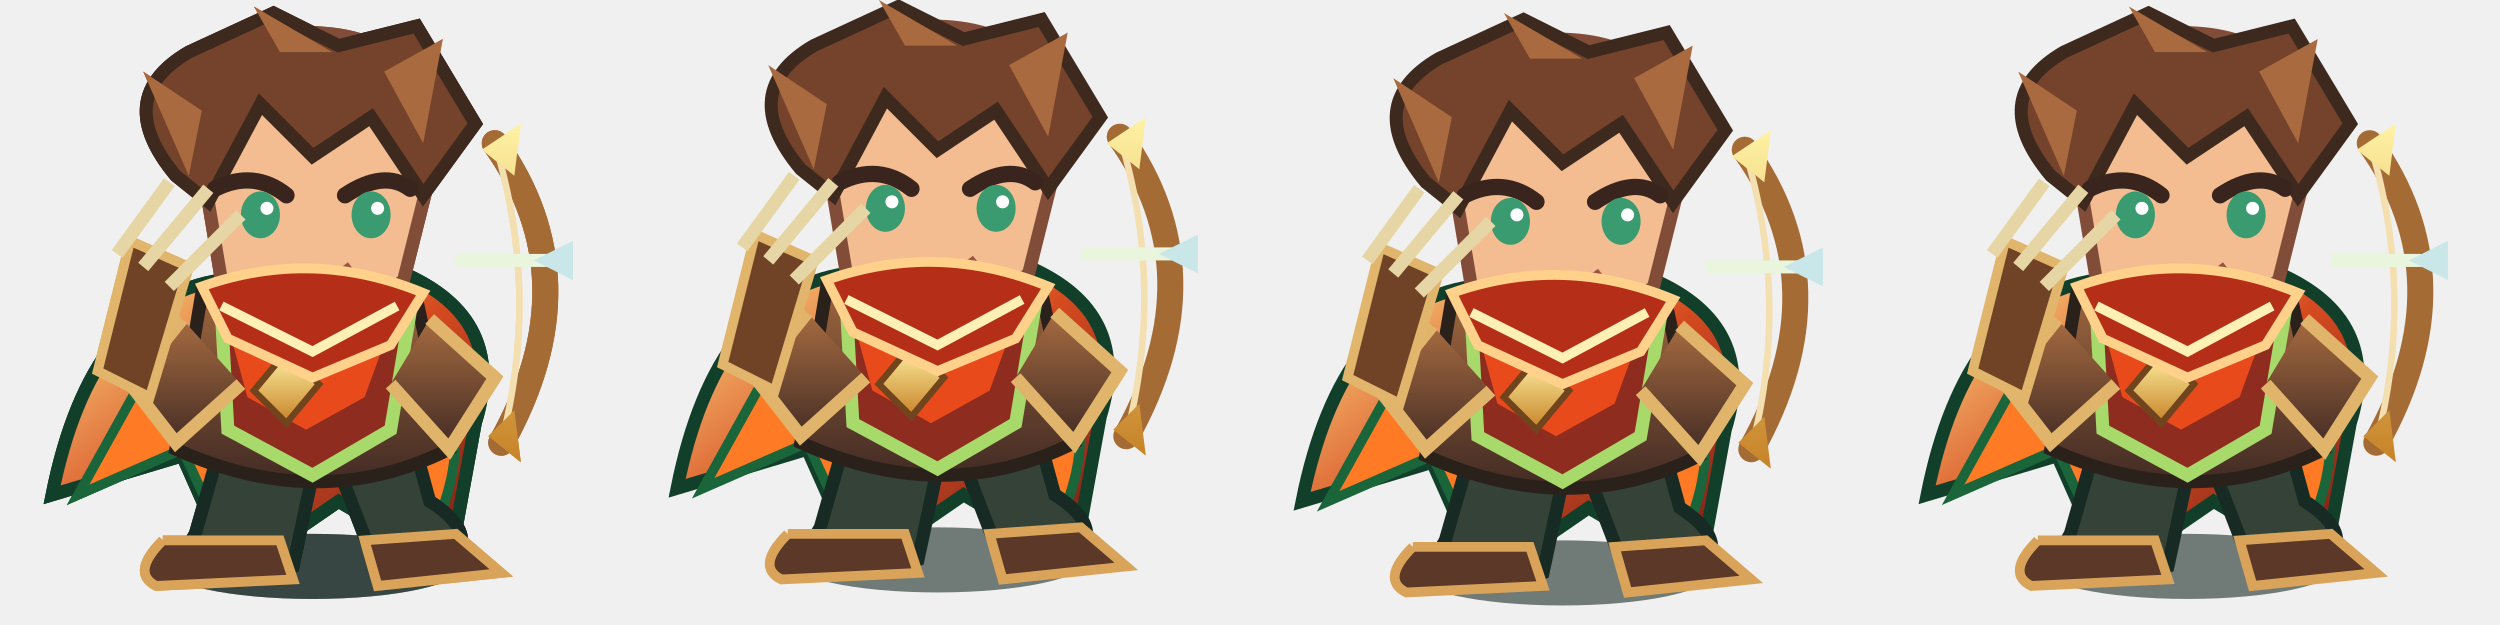
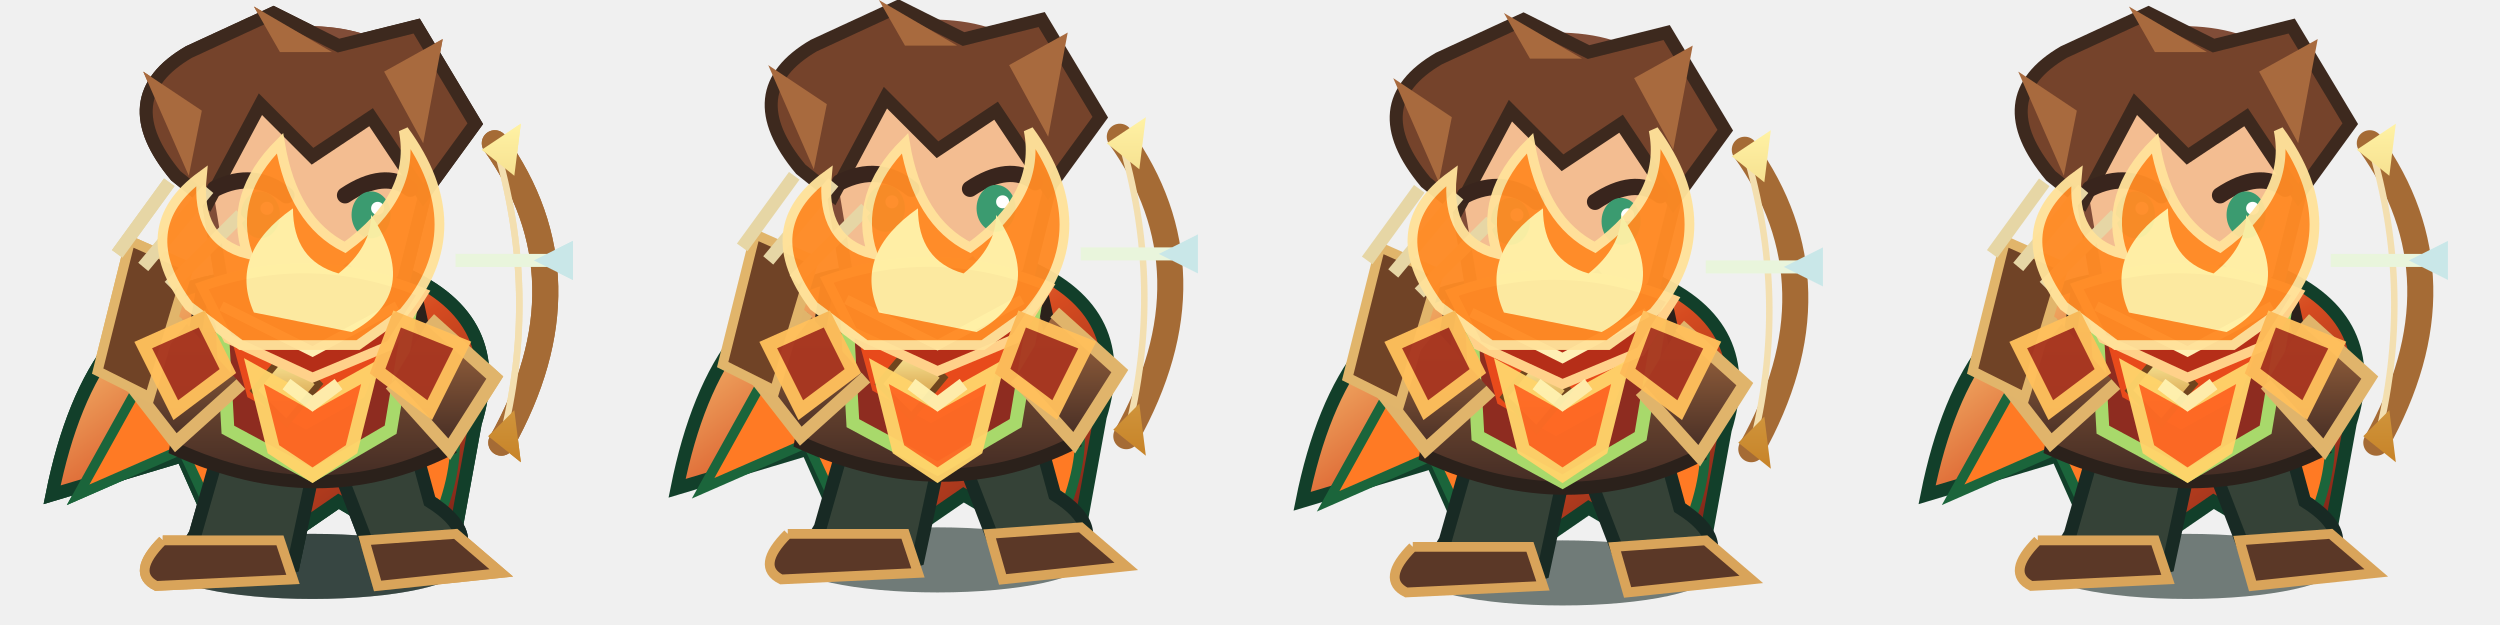
<svg xmlns="http://www.w3.org/2000/svg" viewBox="0 0 384 96">
  <defs>
    <linearGradient id="cape" x2="1" y2="1">
      <stop stop-color="#ffe18a" />
      <stop offset=".5" stop-color="#d64b20" />
      <stop offset="1" stop-color="#651b18" />
    </linearGradient>
    <linearGradient id="leather" x2="0" y2="1">
      <stop stop-color="#a66b40" />
      <stop offset="1" stop-color="#422b24" />
    </linearGradient>
    <linearGradient id="gold" x2="0" y2="1">
      <stop stop-color="#fff2a4" />
      <stop offset="1" stop-color="#c78328" />
    </linearGradient>
  </defs>
  <g id="ranger">
    <ellipse cx="48" cy="87" rx="23" ry="5" fill="#071b16" opacity=".55" />
    <path d="M34 43Q14 46 8 76L28 70 36 88 52 77 69 87 73 65Q78 49 62 42Z" fill="url(#cape)" stroke="#123f2a" stroke-width="2" />
    <path d="M22 58 12 76 28 69 34 82 40 58M61 53Q74 61 68 78L56 70Z" fill="#ff7a24" stroke="#1b653b" stroke-width="1.5" />
    <path d="M34 68 30 82 27 87Q34 91 45 87L48 73M52 72 57 85 69 87Q74 82 66 77L63 66Z" fill="#354237" stroke="#182a24" stroke-width="2" />
    <path d="M25 83 43 83 45 89 24 90Q20 88 25 83M56 83 70 82 77 88 58 90Z" fill="#5b3827" stroke="#d9a45a" stroke-width="1.5" />
    <path d="M31 45Q47 39 64 46L69 69Q49 79 27 69Z" fill="url(#leather)" stroke="#2b211b" stroke-width="2" />
    <path d="M34 48 48 54 63 48 60 66 48 73 35 66Z" fill="#8e2c20" stroke="#a8d96b" stroke-width="2" />
    <path d="M35 50 47 56 60 50 56 61 47 66 38 61Z" fill="#e84a1b" />
    <path d="M44 54 49 59 44 65 39 60Z" fill="url(#gold)" stroke="#70451e" />
    <path d="M28 49 20 59 27 68 37 59M66 49 76 58 69 69 60 59" fill="url(#leather)" stroke="#e0b46b" stroke-width="2" />
    <path d="M30 19Q30 5 47 5Q66 5 67 23L62 43Q49 54 34 43Z" fill="#f3bd91" stroke="#814d38" stroke-width="2" />
    <path d="M27 27Q17 15 29 8L42 2 52 7 64 4 73 19 65 30 57 18 48 24 40 16 32 31Z" fill="#75432b" stroke="#3d291e" stroke-width="2" />
    <path d="M31 17 22 11 29 27M43 8 39 1 51 8M59 11 68 6 65 22" fill="#a86a3e" />
    <path d="M33 29Q39 26 44 30M53 30Q59 26 63 29" fill="none" stroke="#39251d" stroke-width="2.5" stroke-linecap="round" />
    <ellipse cx="40" cy="33" rx="3" ry="3.6" fill="#3b9b70" />
    <ellipse cx="57" cy="33" rx="3" ry="3.6" fill="#3b9b70" />
    <circle cx="41" cy="32" r="1" fill="#fff" />
    <circle cx="58" cy="32" r="1" fill="#fff" />
    <path d="M45 42Q49 45 54 41" fill="none" stroke="#9a5142" stroke-width="1.8" />
    <path d="M31 44Q48 38 65 45L60 53 48 58 35 52Z" fill="#b52e18" stroke="#ffd18a" stroke-width="1.5" />
    <path d="M34 47 48 54 61 47" fill="none" stroke="#fff0b5" stroke-width="1.5" />
    <path d="M76 22Q91 43 77 68" fill="none" stroke="#a56b35" stroke-width="4" stroke-linecap="round" />
    <path d="M76 22Q83 45 77 68" fill="none" stroke="#f3dfb0" />
    <path d="M74 23 80 19 79 27M75 67 80 71 79 63" fill="url(#gold)" />
    <path d="M70 40 84 40" stroke="#e9f5dc" stroke-width="2" />
    <path d="M82 40 88 37 88 43Z" fill="#c9e7e8" />
    <path d="M20 37 15 57 23 61 29 41Z" fill="#704326" stroke="#e1b56b" stroke-width="1.5" />
    <path d="m18 39 8-11m-4 13 10-12m-6 15 11-11" stroke="#e6d6a5" stroke-width="2" />
  </g>
  <use href="#ranger" />
  <use href="#ranger" x="96" y="-1" />
  <use href="#ranger" x="192" y="1" />
  <use href="#ranger" x="288" />
+   <g data-hero-finish="flame">
+     <g transform="translate(0,0)">
+       <g opacity=".96">
+         <path d="M29 47Q20 35 31 27Q30 37 38 39Q35 30 43 22Q45 34 53 38Q64 30 62 20Q73 35 62 48L55 53 37 53Z" fill="#ff8a24" stroke="#ffe29a" stroke-width="1.5" />
+         <path d="M39 48Q35 39 45 32Q45 40 52 42Q57 38 57 33Q65 45 54 51Z" fill="#fff0a6" />
+         <path d="M39 57 48 62 57 57 54 69 48 73 42 69Z" fill="#ff6a24" stroke="#ffd36a" stroke-width="2" />
+         <path d="M22 53 31 49 35 57 27 63Z M61 49 71 53 66 63 58 57Z" fill="#a93620" stroke="#ffc05c" stroke-width="2" />
+         <path d="M44 59 48 62 52 59" fill="none" stroke="#fff1b0" stroke-width="2" />
+       </g>
+     </g>
+     <g transform="translate(96,0)">
+       <g opacity=".96">
+         <path d="M29 47Q20 35 31 27Q30 37 38 39Q35 30 43 22Q45 34 53 38Q64 30 62 20Q73 35 62 48L55 53 37 53Z" fill="#ff8a24" stroke="#ffe29a" stroke-width="1.5" />
+         <path d="M39 48Q35 39 45 32Q45 40 52 42Q57 38 57 33Q65 45 54 51Z" fill="#fff0a6" />
+         <path d="M39 57 48 62 57 57 54 69 48 73 42 69Z" fill="#ff6a24" stroke="#ffd36a" stroke-width="2" />
+         <path d="M22 53 31 49 35 57 27 63Z M61 49 71 53 66 63 58 57Z" fill="#a93620" stroke="#ffc05c" stroke-width="2" />
+         <path d="M44 59 48 62 52 59" fill="none" stroke="#fff1b0" stroke-width="2" />
+       </g>
+     </g>
+     <g transform="translate(192,0)">
+       <g opacity=".96">
+         <path d="M29 47Q20 35 31 27Q30 37 38 39Q35 30 43 22Q45 34 53 38Q64 30 62 20Q73 35 62 48L55 53 37 53Z" fill="#ff8a24" stroke="#ffe29a" stroke-width="1.5" />
+         <path d="M39 48Q35 39 45 32Q45 40 52 42Q57 38 57 33Q65 45 54 51Z" fill="#fff0a6" />
+         <path d="M39 57 48 62 57 57 54 69 48 73 42 69Z" fill="#ff6a24" stroke="#ffd36a" stroke-width="2" />
+         <path d="M22 53 31 49 35 57 27 63Z M61 49 71 53 66 63 58 57Z" fill="#a93620" stroke="#ffc05c" stroke-width="2" />
+         <path d="M44 59 48 62 52 59" fill="none" stroke="#fff1b0" stroke-width="2" />
+       </g>
+     </g>
+     <g transform="translate(288,0)">
+       <g opacity=".96">
+         <path d="M29 47Q20 35 31 27Q30 37 38 39Q35 30 43 22Q45 34 53 38Q64 30 62 20Q73 35 62 48L55 53 37 53Z" fill="#ff8a24" stroke="#ffe29a" stroke-width="1.5" />
+         <path d="M39 48Q35 39 45 32Q45 40 52 42Q57 38 57 33Q65 45 54 51Z" fill="#fff0a6" />
+         <path d="M39 57 48 62 57 57 54 69 48 73 42 69Z" fill="#ff6a24" stroke="#ffd36a" stroke-width="2" />
+         <path d="M22 53 31 49 35 57 27 63Z M61 49 71 53 66 63 58 57Z" fill="#a93620" stroke="#ffc05c" stroke-width="2" />
+         <path d="M44 59 48 62 52 59" fill="none" stroke="#fff1b0" stroke-width="2" />
+       </g>
+     </g>
+   </g>
</svg>
